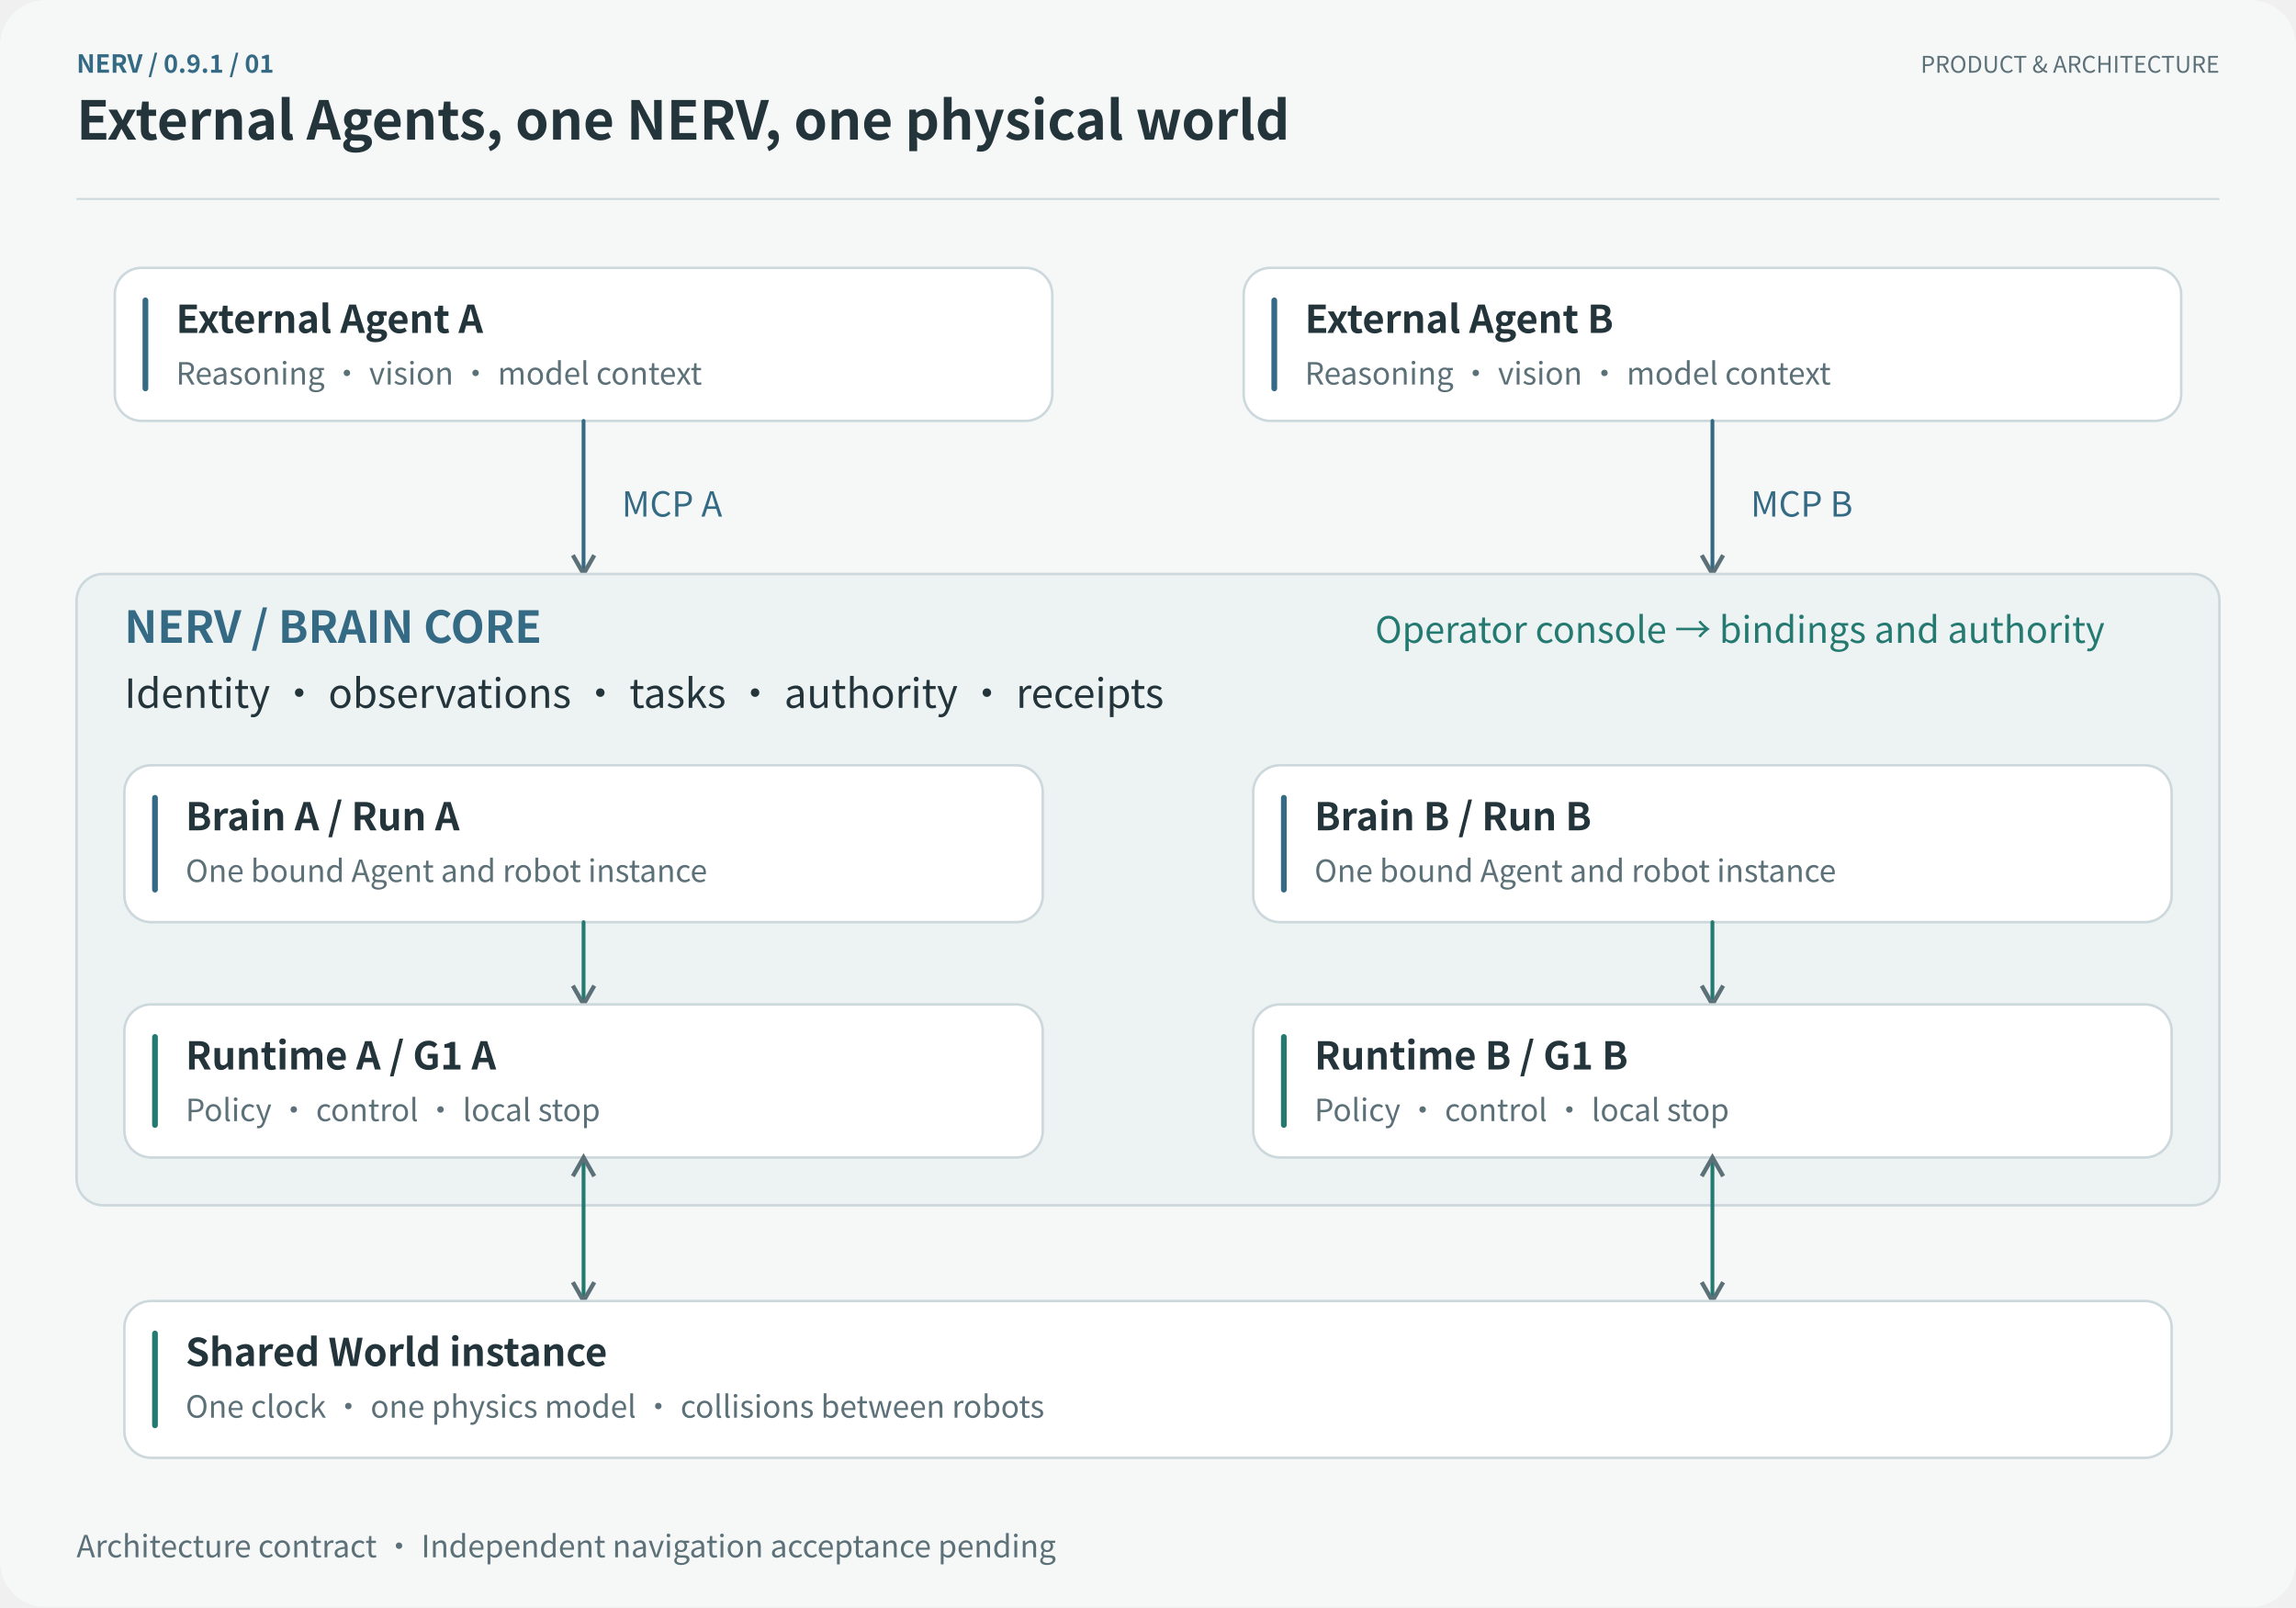
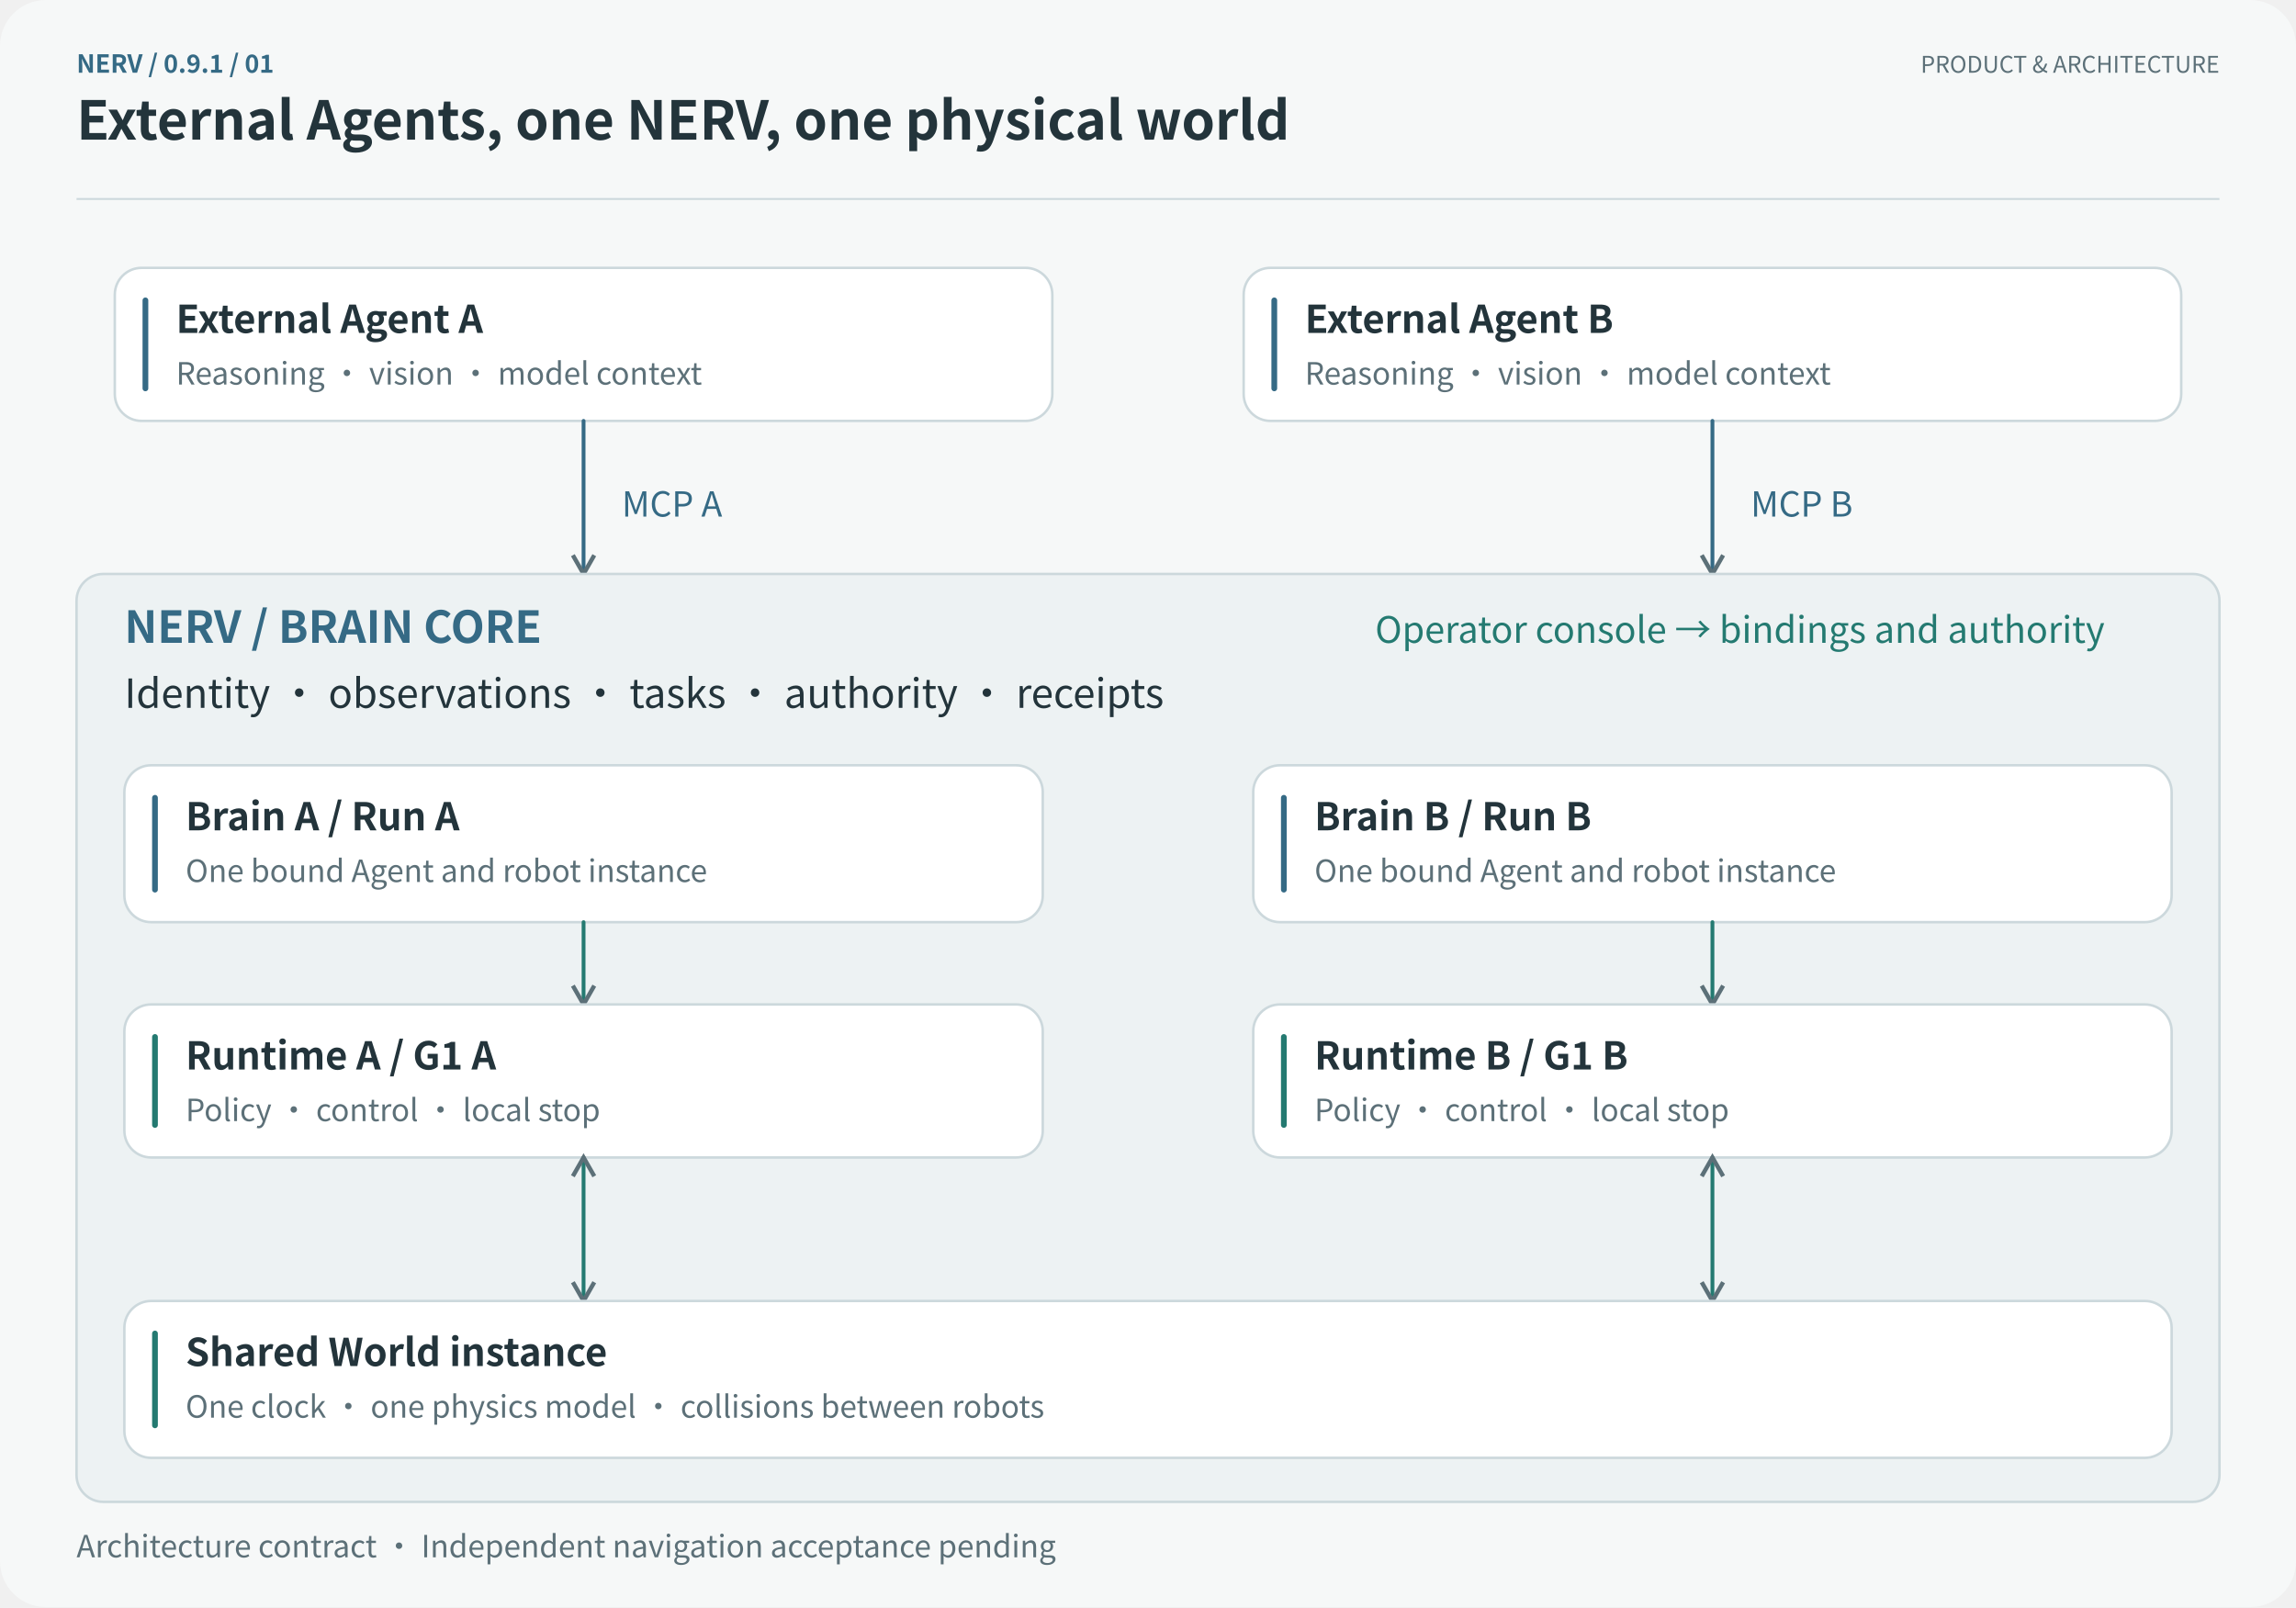
<svg xmlns="http://www.w3.org/2000/svg" width="1200" height="840" viewBox="0 0 1200 840" role="img" aria-labelledby="title desc">
  <defs>
    <marker id="arrow" viewBox="0 0 10 10" refX="8" refY="5" markerWidth="7" markerHeight="7" orient="auto-start-reverse">
      <path d="M1 1 L8 5 L1 9" fill="none" stroke="#5c7078" stroke-width="1.6" />
    </marker>
  </defs>
  <style>text {font-family:"Noto Sans CJK SC",Arial,sans-serif;fill:#23343b;} .muted{fill:#5c7078;} .mono{font-family:"DejaVu Sans Mono",monospace;}</style>
  <rect width="1200" height="840" rx="24" fill="#f6f8f8" />
  <path d="M40 104H1160" stroke="#ccd8dc" />
  <text x="40" y="38" font-size="13" style="fill:#356a85" font-weight="700" text-anchor="start">NERV   /   0.9.1 / 01</text>
  <text x="40" y="73" font-size="28" style="fill:#23343b" font-weight="700" text-anchor="start">External Agents, one NERV, one physical world</text>
  <text x="1160" y="38" font-size="12" style="fill:#5c7078" font-weight="400" text-anchor="end">PRODUCT &amp; ARCHITECTURE</text>
  <text x="40" y="814" font-size="16" style="fill:#5c7078" font-weight="400" text-anchor="start">Architecture contract · Independent navigation acceptance pending</text>
  <rect x="60" y="140" width="490" height="80" rx="14" fill="white" stroke="#ccd8dc" stroke-width="1.3" />
  <path d="M76 157v46" stroke="#356a85" stroke-width="3" stroke-linecap="round" />
  <text x="92" y="174" font-size="20" style="fill:#23343b" font-weight="600" text-anchor="start">External Agent A</text>
  <text x="92" y="201" font-size="16" style="fill:#5c7078" font-weight="400" text-anchor="start">Reasoning · vision · model context</text>
  <path d="M305,220 L305,300" fill="none" stroke="#356a85" stroke-width="2" stroke-linecap="round" stroke-linejoin="round" marker-end="url(#arrow)" />
  <text x="325" y="270" font-size="18" style="fill:#356a85" font-weight="400" text-anchor="start">MCP A</text>
  <rect x="650" y="140" width="490" height="80" rx="14" fill="white" stroke="#ccd8dc" stroke-width="1.3" />
  <path d="M666 157v46" stroke="#356a85" stroke-width="3" stroke-linecap="round" />
  <text x="682" y="174" font-size="20" style="fill:#23343b" font-weight="600" text-anchor="start">External Agent B</text>
  <text x="682" y="201" font-size="16" style="fill:#5c7078" font-weight="400" text-anchor="start">Reasoning · vision · model context</text>
  <path d="M895,220 L895,300" fill="none" stroke="#356a85" stroke-width="2" stroke-linecap="round" stroke-linejoin="round" marker-end="url(#arrow)" />
  <text x="915" y="270" font-size="18" style="fill:#356a85" font-weight="400" text-anchor="start">MCP B</text>
-   <rect x="40" y="300" width="1120" height="330" rx="14" fill="#edf2f3" stroke="#ccd8dc" stroke-width="1.3" />
+   <rect x="40" y="300" width="1120" height="485" rx="14" fill="#edf2f3" stroke="#ccd8dc" stroke-width="1.3" />
  <text x="65" y="336" font-size="23" style="fill:#356a85" font-weight="700" text-anchor="start">NERV / BRAIN CORE</text>
  <text x="1100" y="336" font-size="19" style="fill:#247a71" font-weight="400" text-anchor="end">Operator console → bindings and authority</text>
  <text x="65" y="370" font-size="21" style="fill:#23343b" font-weight="400" text-anchor="start">Identity · observations · tasks · authority · receipts</text>
  <rect x="65" y="400" width="480" height="82" rx="14" fill="white" stroke="#ccd8dc" stroke-width="1.3" />
  <path d="M81 417v48" stroke="#356a85" stroke-width="3" stroke-linecap="round" />
  <text x="97" y="434" font-size="20" style="fill:#23343b" font-weight="600" text-anchor="start">Brain A / Run A</text>
  <text x="97" y="461" font-size="16" style="fill:#5c7078" font-weight="400" text-anchor="start">One bound Agent and robot instance</text>
  <path d="M305,482 L305,525" fill="none" stroke="#247a71" stroke-width="2" stroke-linecap="round" stroke-linejoin="round" marker-end="url(#arrow)" />
  <rect x="65" y="525" width="480" height="80" rx="14" fill="white" stroke="#ccd8dc" stroke-width="1.3" />
  <path d="M81 542v46" stroke="#247a71" stroke-width="3" stroke-linecap="round" />
  <text x="97" y="559" font-size="20" style="fill:#23343b" font-weight="600" text-anchor="start">Runtime A / G1 A</text>
  <text x="97" y="586" font-size="16" style="fill:#5c7078" font-weight="400" text-anchor="start">Policy · control · local stop</text>
  <path d="M305,605 L305,680" fill="none" stroke="#247a71" stroke-width="2" stroke-linecap="round" stroke-linejoin="round" marker-end="url(#arrow)" marker-start="url(#arrow)" />
  <rect x="655" y="400" width="480" height="82" rx="14" fill="white" stroke="#ccd8dc" stroke-width="1.3" />
  <path d="M671 417v48" stroke="#356a85" stroke-width="3" stroke-linecap="round" />
  <text x="687" y="434" font-size="20" style="fill:#23343b" font-weight="600" text-anchor="start">Brain B / Run B</text>
  <text x="687" y="461" font-size="16" style="fill:#5c7078" font-weight="400" text-anchor="start">One bound Agent and robot instance</text>
  <path d="M895,482 L895,525" fill="none" stroke="#247a71" stroke-width="2" stroke-linecap="round" stroke-linejoin="round" marker-end="url(#arrow)" />
  <rect x="655" y="525" width="480" height="80" rx="14" fill="white" stroke="#ccd8dc" stroke-width="1.3" />
  <path d="M671 542v46" stroke="#247a71" stroke-width="3" stroke-linecap="round" />
  <text x="687" y="559" font-size="20" style="fill:#23343b" font-weight="600" text-anchor="start">Runtime B / G1 B</text>
  <text x="687" y="586" font-size="16" style="fill:#5c7078" font-weight="400" text-anchor="start">Policy · control · local stop</text>
  <path d="M895,605 L895,680" fill="none" stroke="#247a71" stroke-width="2" stroke-linecap="round" stroke-linejoin="round" marker-end="url(#arrow)" marker-start="url(#arrow)" />
  <rect x="65" y="680" width="1070" height="82" rx="14" fill="white" stroke="#ccd8dc" stroke-width="1.3" />
  <path d="M81 697v48" stroke="#247a71" stroke-width="3" stroke-linecap="round" />
  <text x="97" y="714" font-size="20" style="fill:#23343b" font-weight="600" text-anchor="start">Shared World instance</text>
  <text x="97" y="741" font-size="16" style="fill:#5c7078" font-weight="400" text-anchor="start">One clock · one physics model · collisions between robots</text>
</svg>
